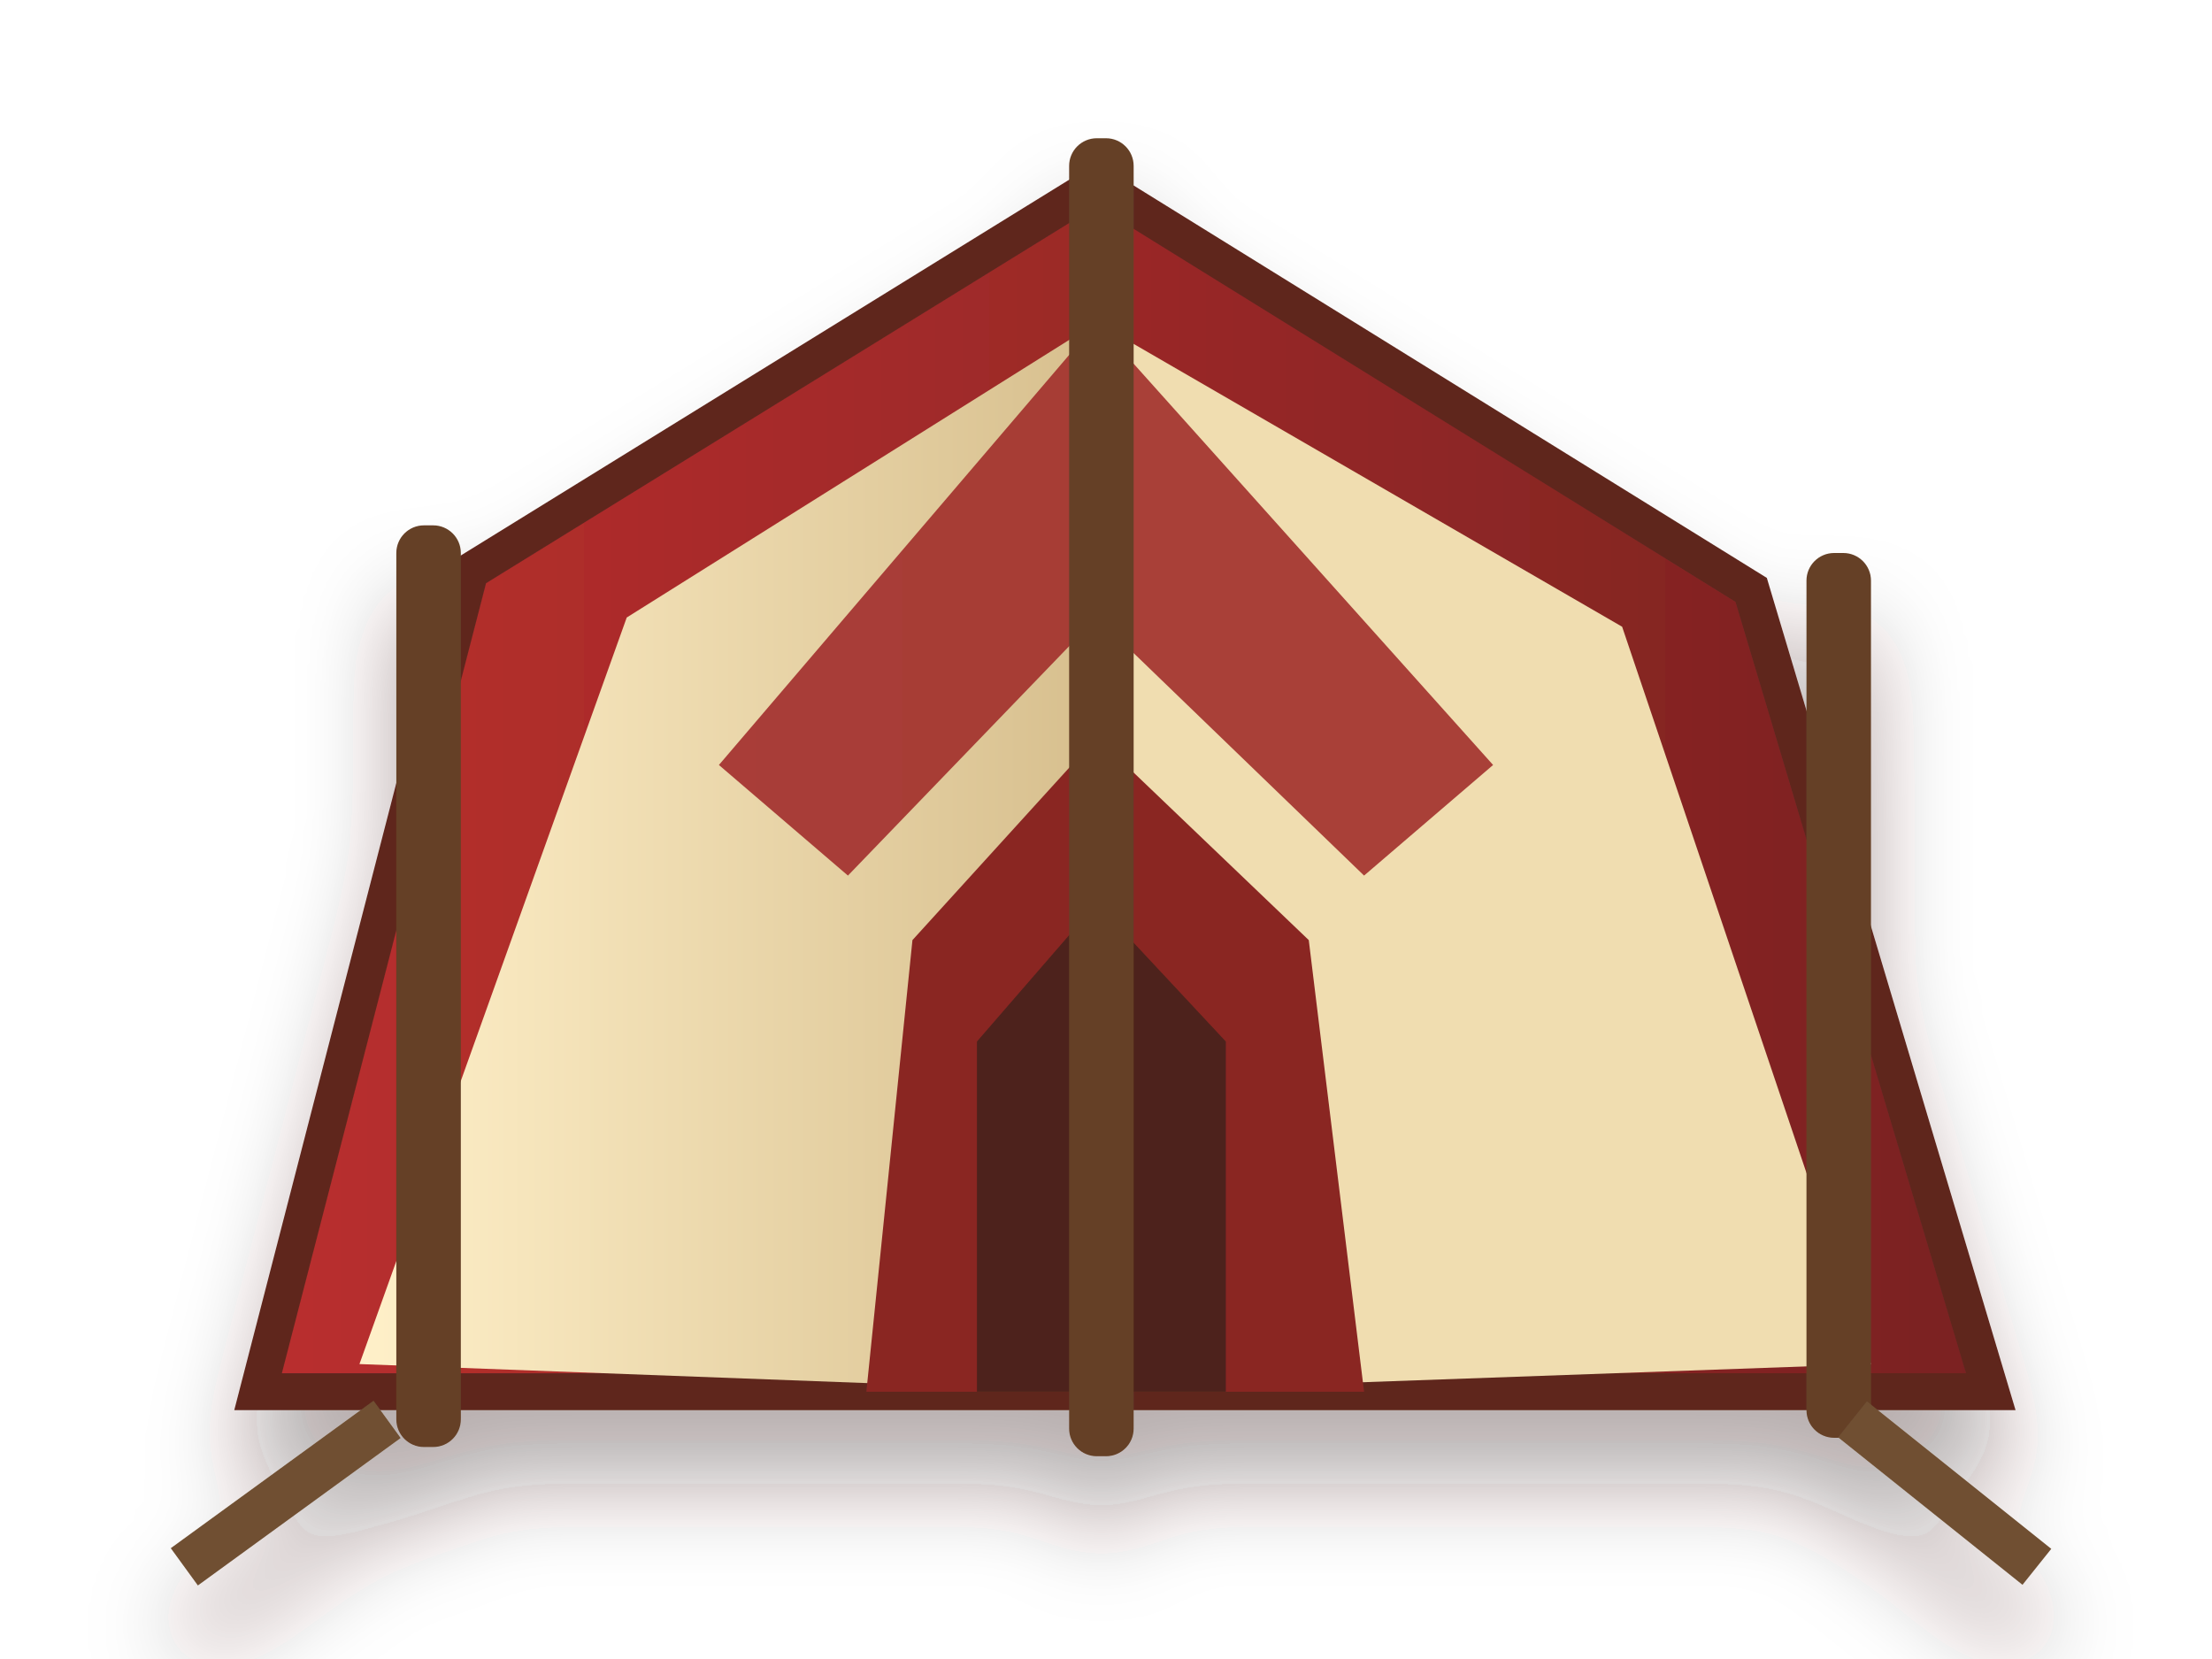
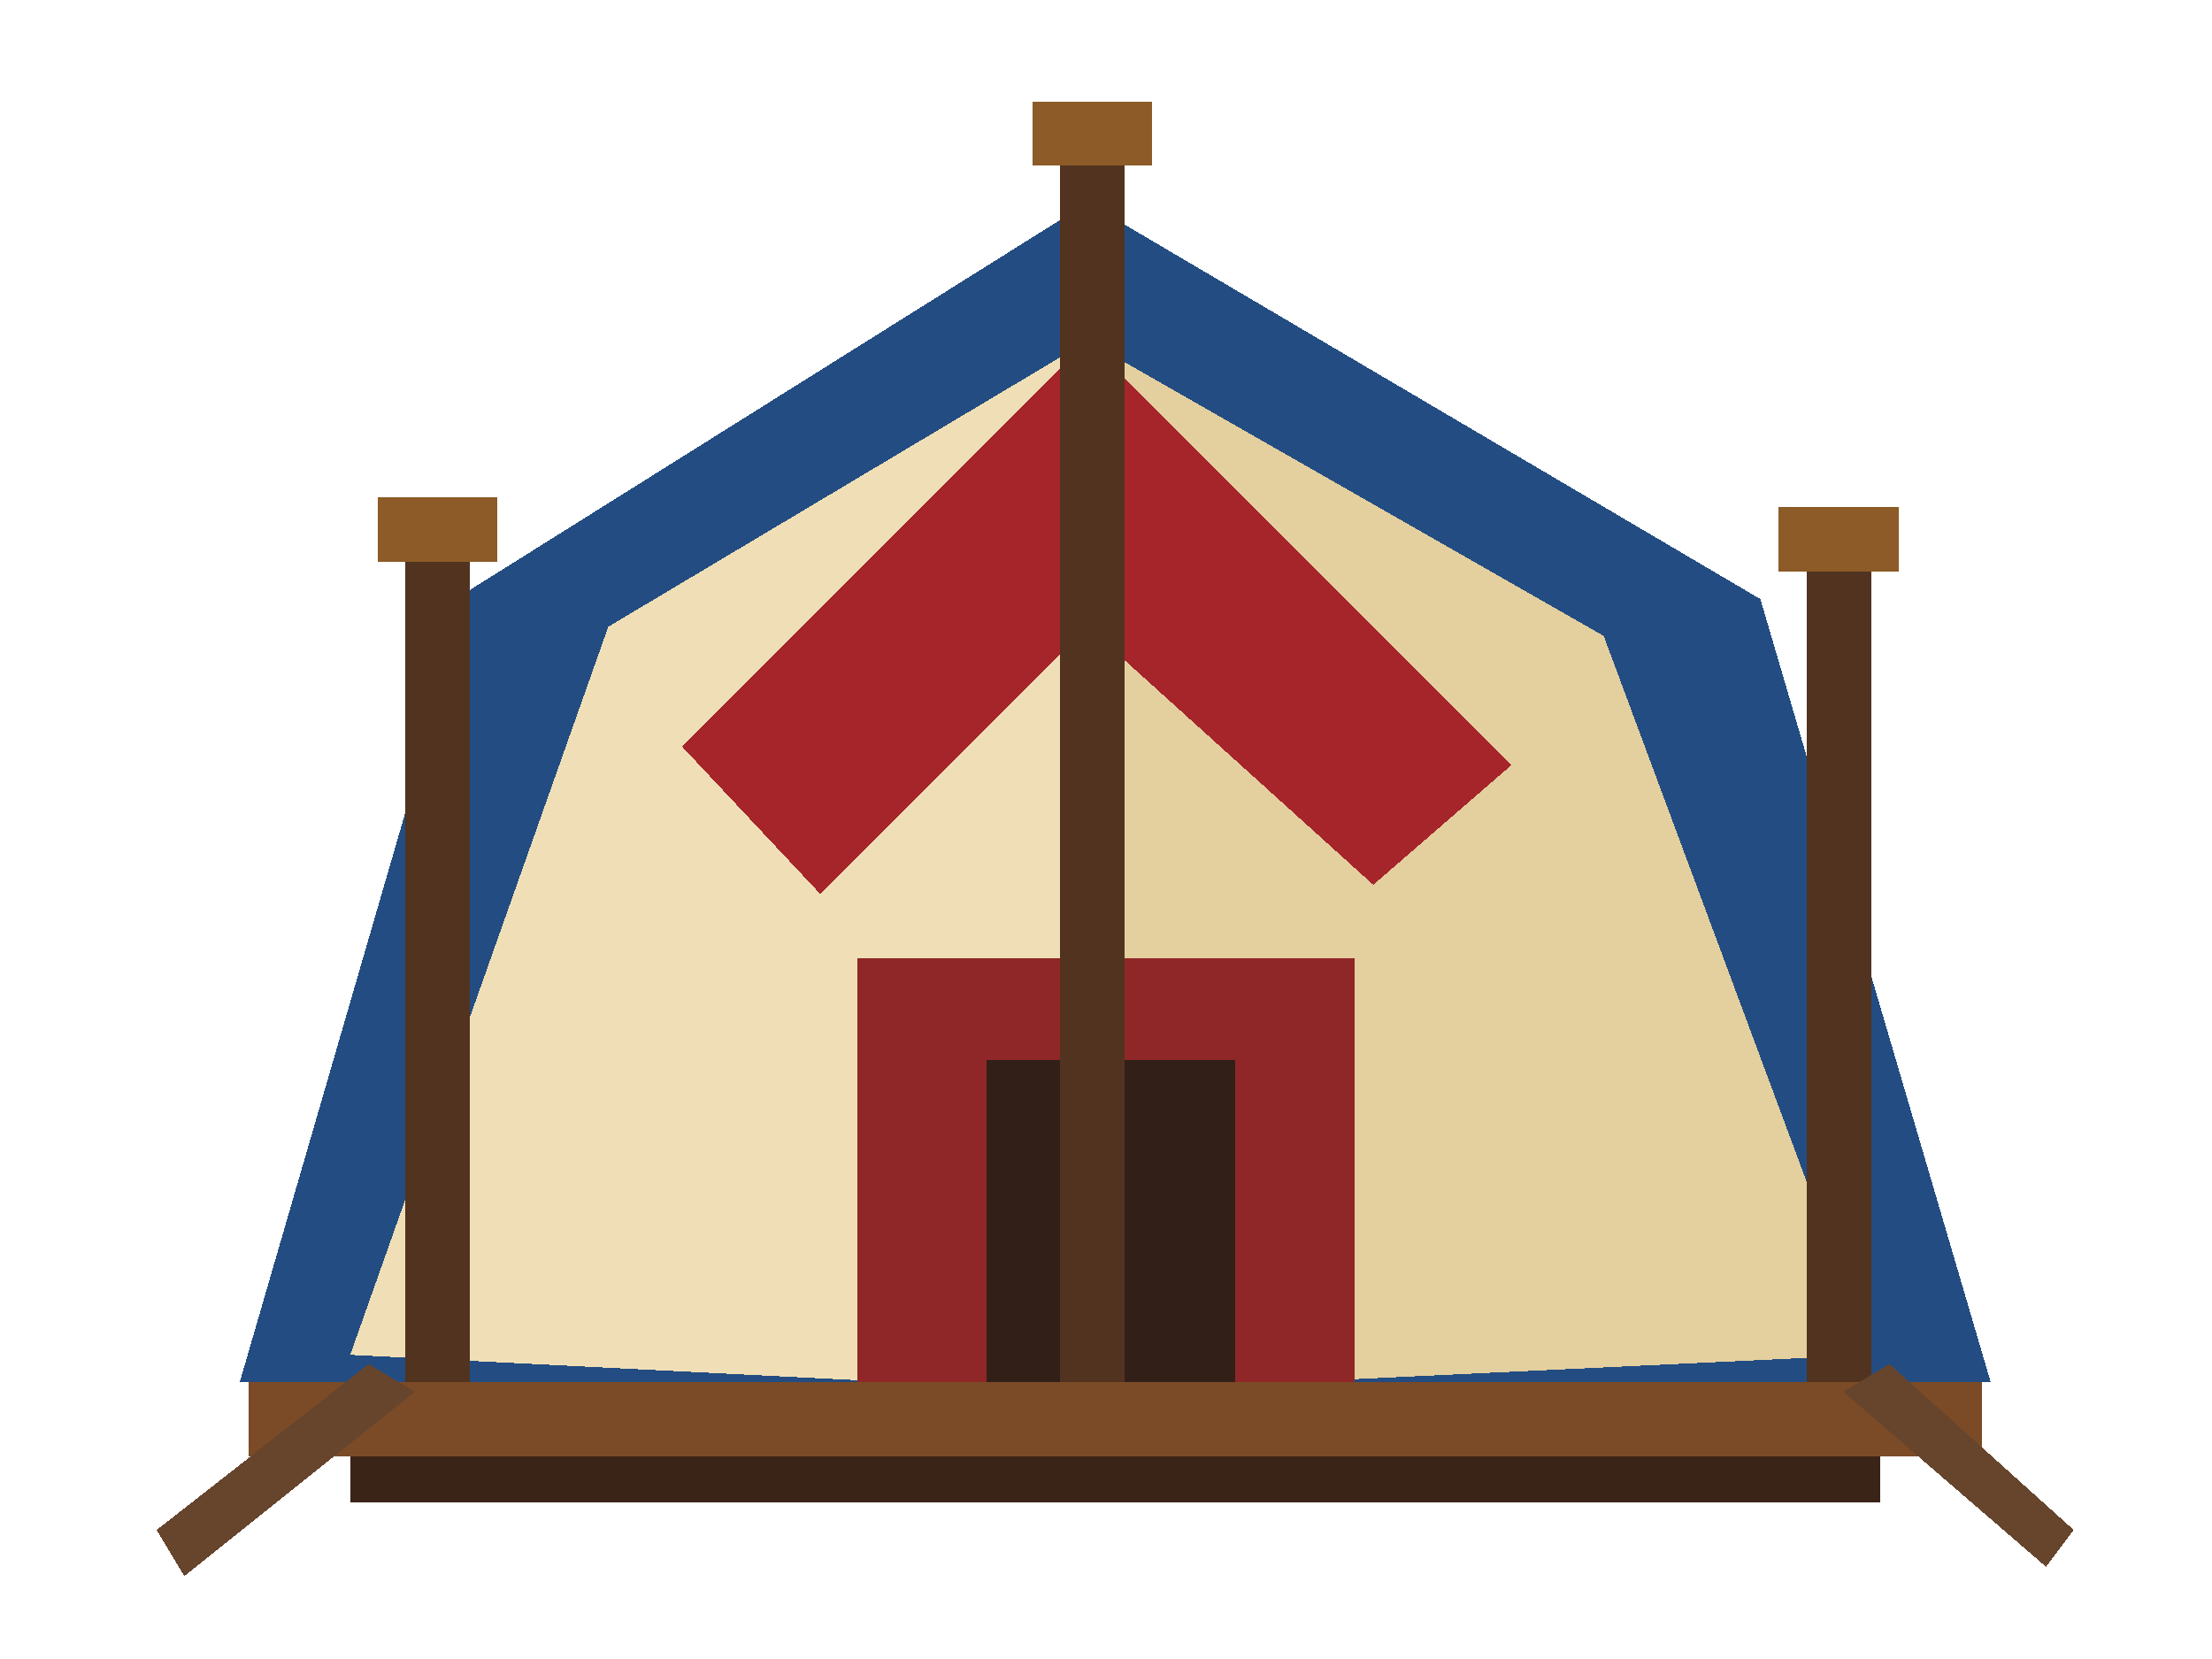
- <svg xmlns="http://www.w3.org/2000/svg" viewBox="0 0 240 180">
-   <defs>
-     <filter id="s">
-       <feDropShadow dx="0" dy="8" stdDeviation="5" flood-color="#382417" flood-opacity=".35" />
-     </filter>
-     <linearGradient id="c">
-       <stop stop-color="#fff0c9" />
-       <stop offset="1" stop-color="#d7bf8e" />
-     </linearGradient>
-     <linearGradient id="r">
-       <stop stop-color="#ba2f2e" />
-       <stop offset="1" stop-color="#792221" />
-     </linearGradient>
-   </defs>
-   <g filter="url(#s)">
-     <path d="M28 151 51 62 119 20 190 64 216 151Z" fill="url(#r)" stroke="#5e281f" stroke-width="4" />
-     <path d="M39 148 68 67 119 35 119 151Z" fill="url(#c)" />
-     <path d="M119 35 176 68 203 148 119 151Z" fill="#f0ddb0" />
-     <path d="m78 83 41-48 43 48-14 12-29-28-27 28Z" fill="#a02a29" opacity=".88" />
-     <path d="M94 151 99 102l20-22 23 22 6 49Z" fill="#8a2524" />
-     <path d="M106 151v-38l13-15 14 15v38Z" fill="#4d241c" />
-     <g fill="#654128">
-       <rect x="43" y="57" width="7" height="100" rx="3" />
-       <rect x="116" y="15" width="7" height="143" rx="3" />
-       <rect x="196" y="60" width="7" height="96" rx="3" />
-     </g>
-     <path d="M42 154 20 170M201 154l20 16" stroke="#705033" stroke-width="5" />
-   </g>
+ <svg xmlns="http://www.w3.org/2000/svg" viewBox="0 0 240 180" shape-rendering="crispEdges">
+   <rect width="240" height="180" fill="none" />
+   <polygon points="26,150 51,64 118,22 191,65 216,150" fill="#234d82" />
+   <polygon points="38,147 66,68 118,37 118,151" fill="#f0dfb6" />
+   <polygon points="118,37 174,69 203,147 118,151" fill="#e4cf9f" />
+   <polygon points="74,81 118,37 164,83 149,96 118,68 89,97" fill="#a6252b" />
+   <rect x="93" y="104" width="54" height="47" fill="#8f2728" />
+   <rect x="107" y="115" width="27" height="36" fill="#322018" />
+   <rect x="44" y="58" width="7" height="99" fill="#51331f" />
+   <rect x="115" y="15" width="7" height="143" fill="#51331f" />
+   <rect x="196" y="59" width="7" height="98" fill="#51331f" />
+   <rect x="41" y="54" width="13" height="7" fill="#8c5b27" />
+   <rect x="112" y="11" width="13" height="7" fill="#8c5b27" />
+   <rect x="193" y="55" width="13" height="7" fill="#8c5b27" />
+   <rect x="27" y="150" width="188" height="8" fill="#7b4b27" />
+   <rect x="38" y="158" width="166" height="5" fill="#3a2418" />
+   <polygon points="45,151 20,171 17,166 40,148" fill="#67442c" />
+   <polygon points="200,151 222,170 225,166 205,148" fill="#67442c" />
</svg>
